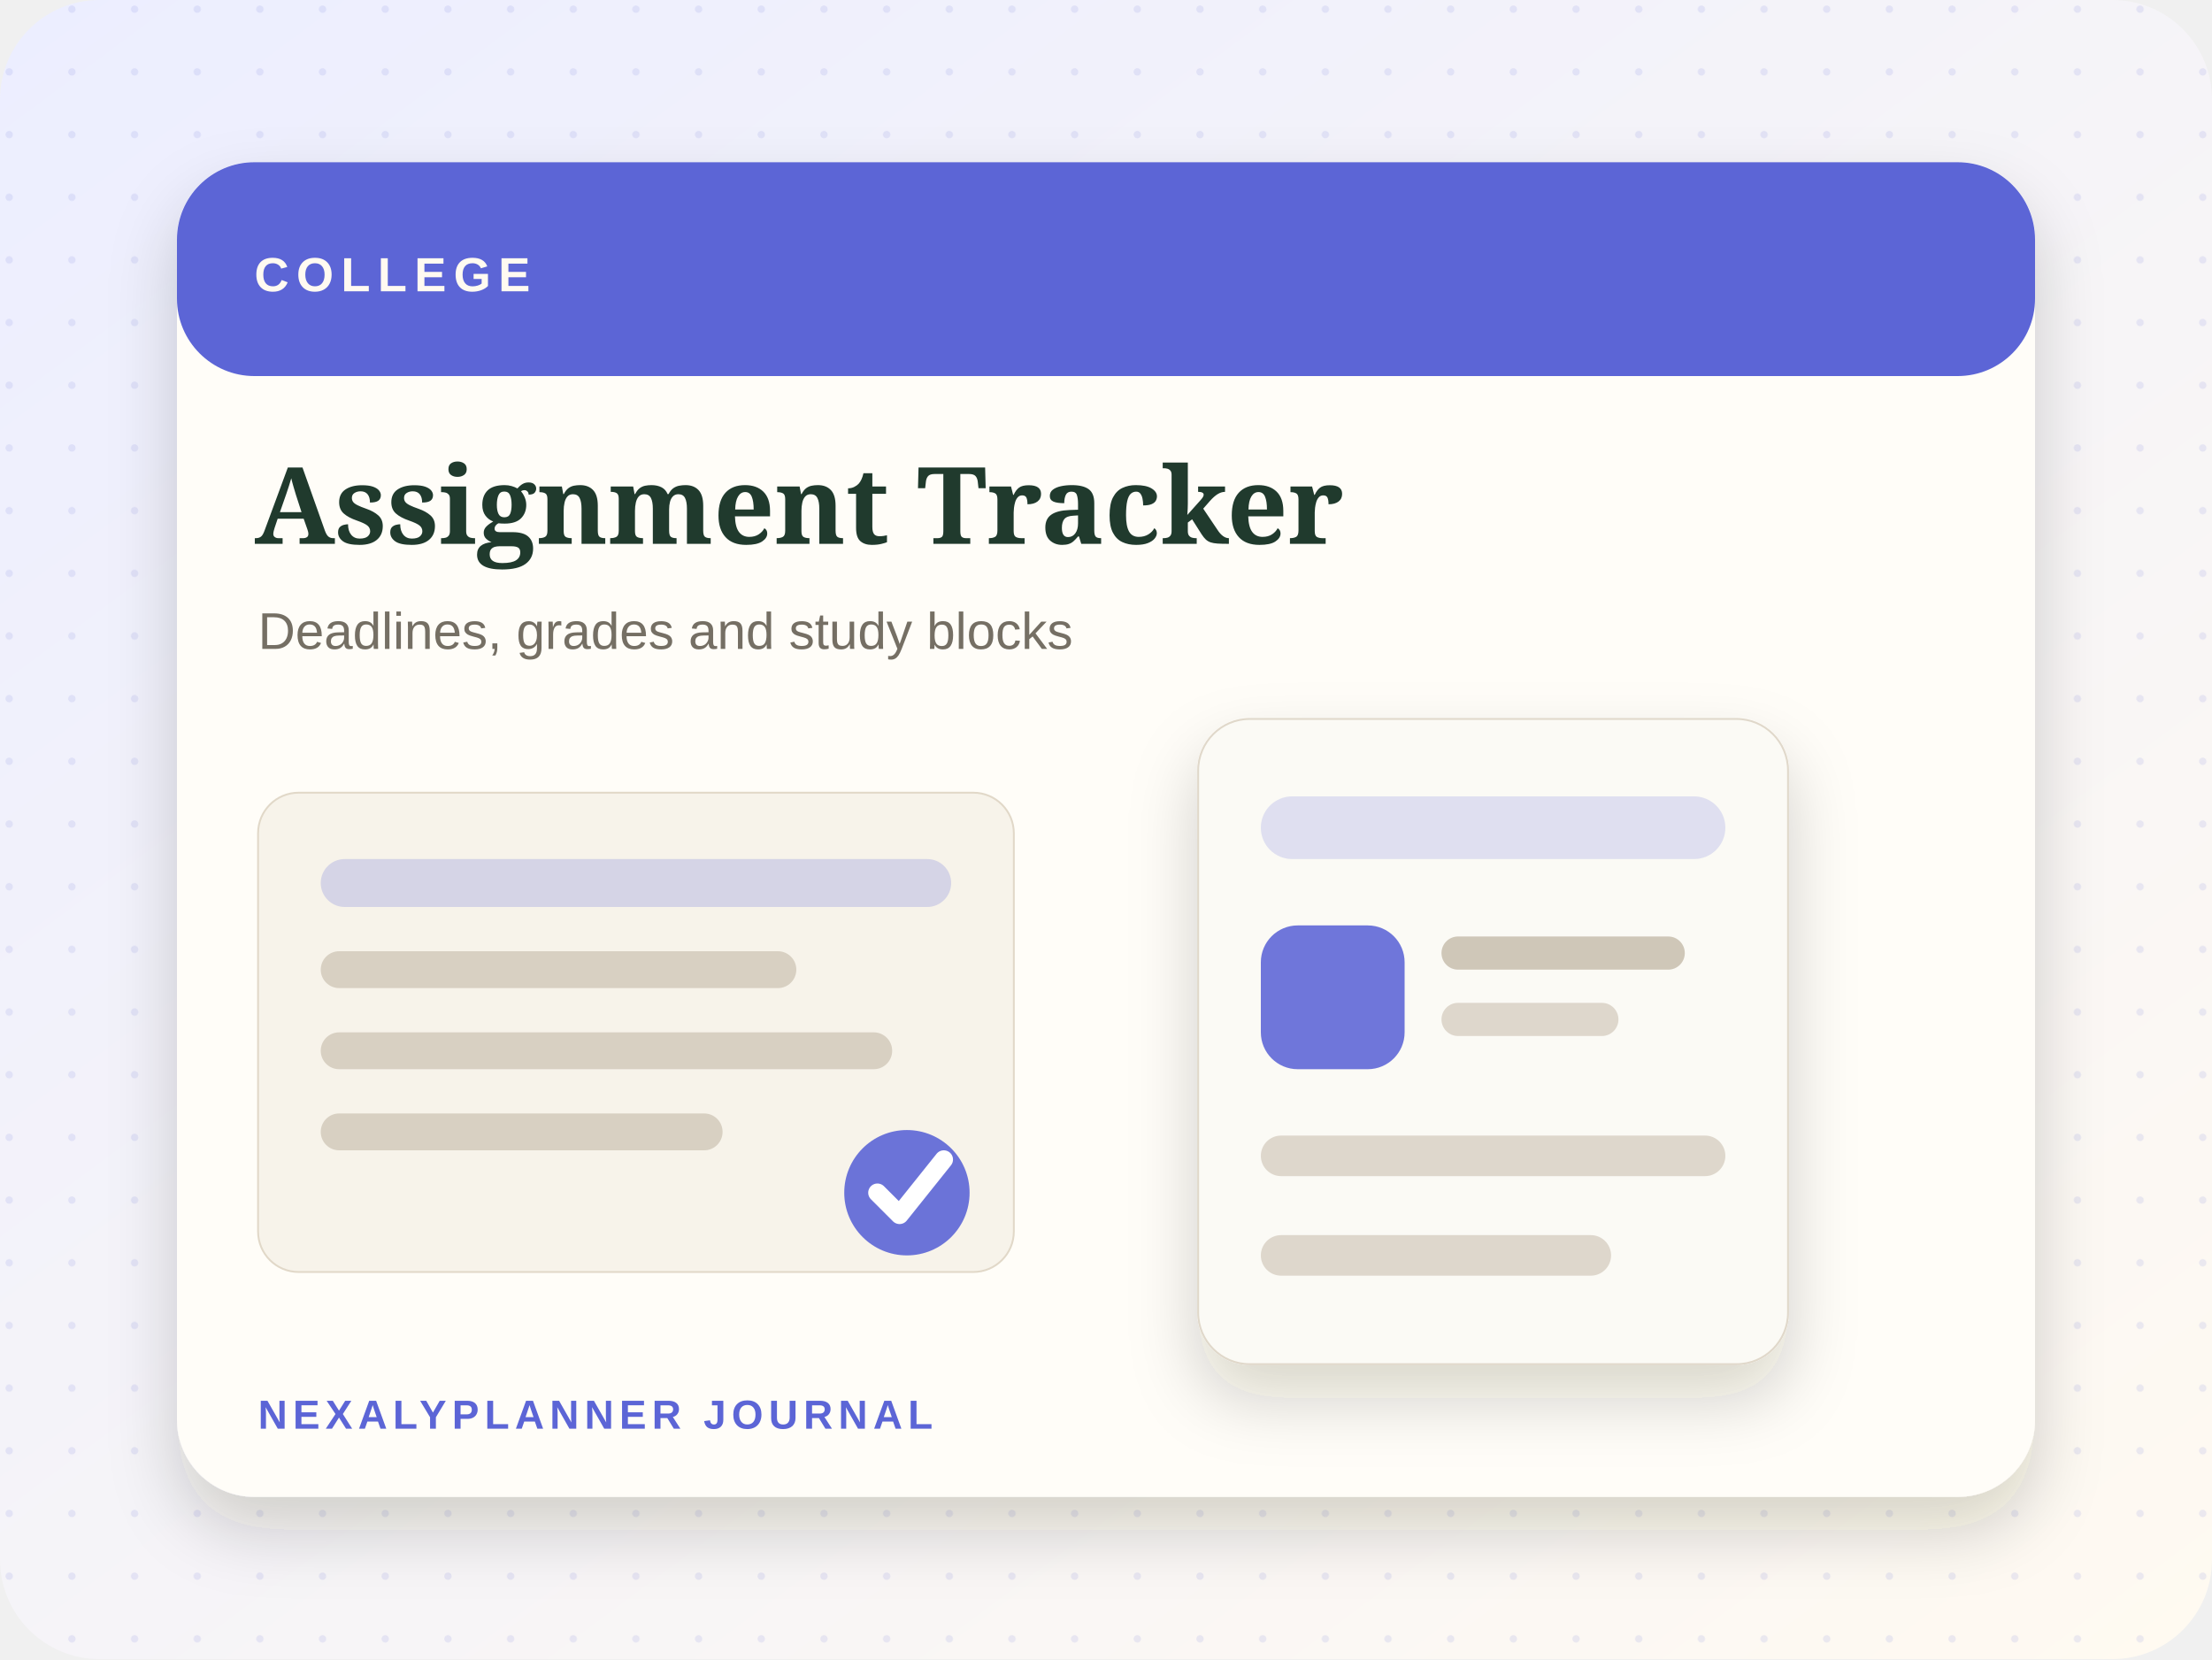
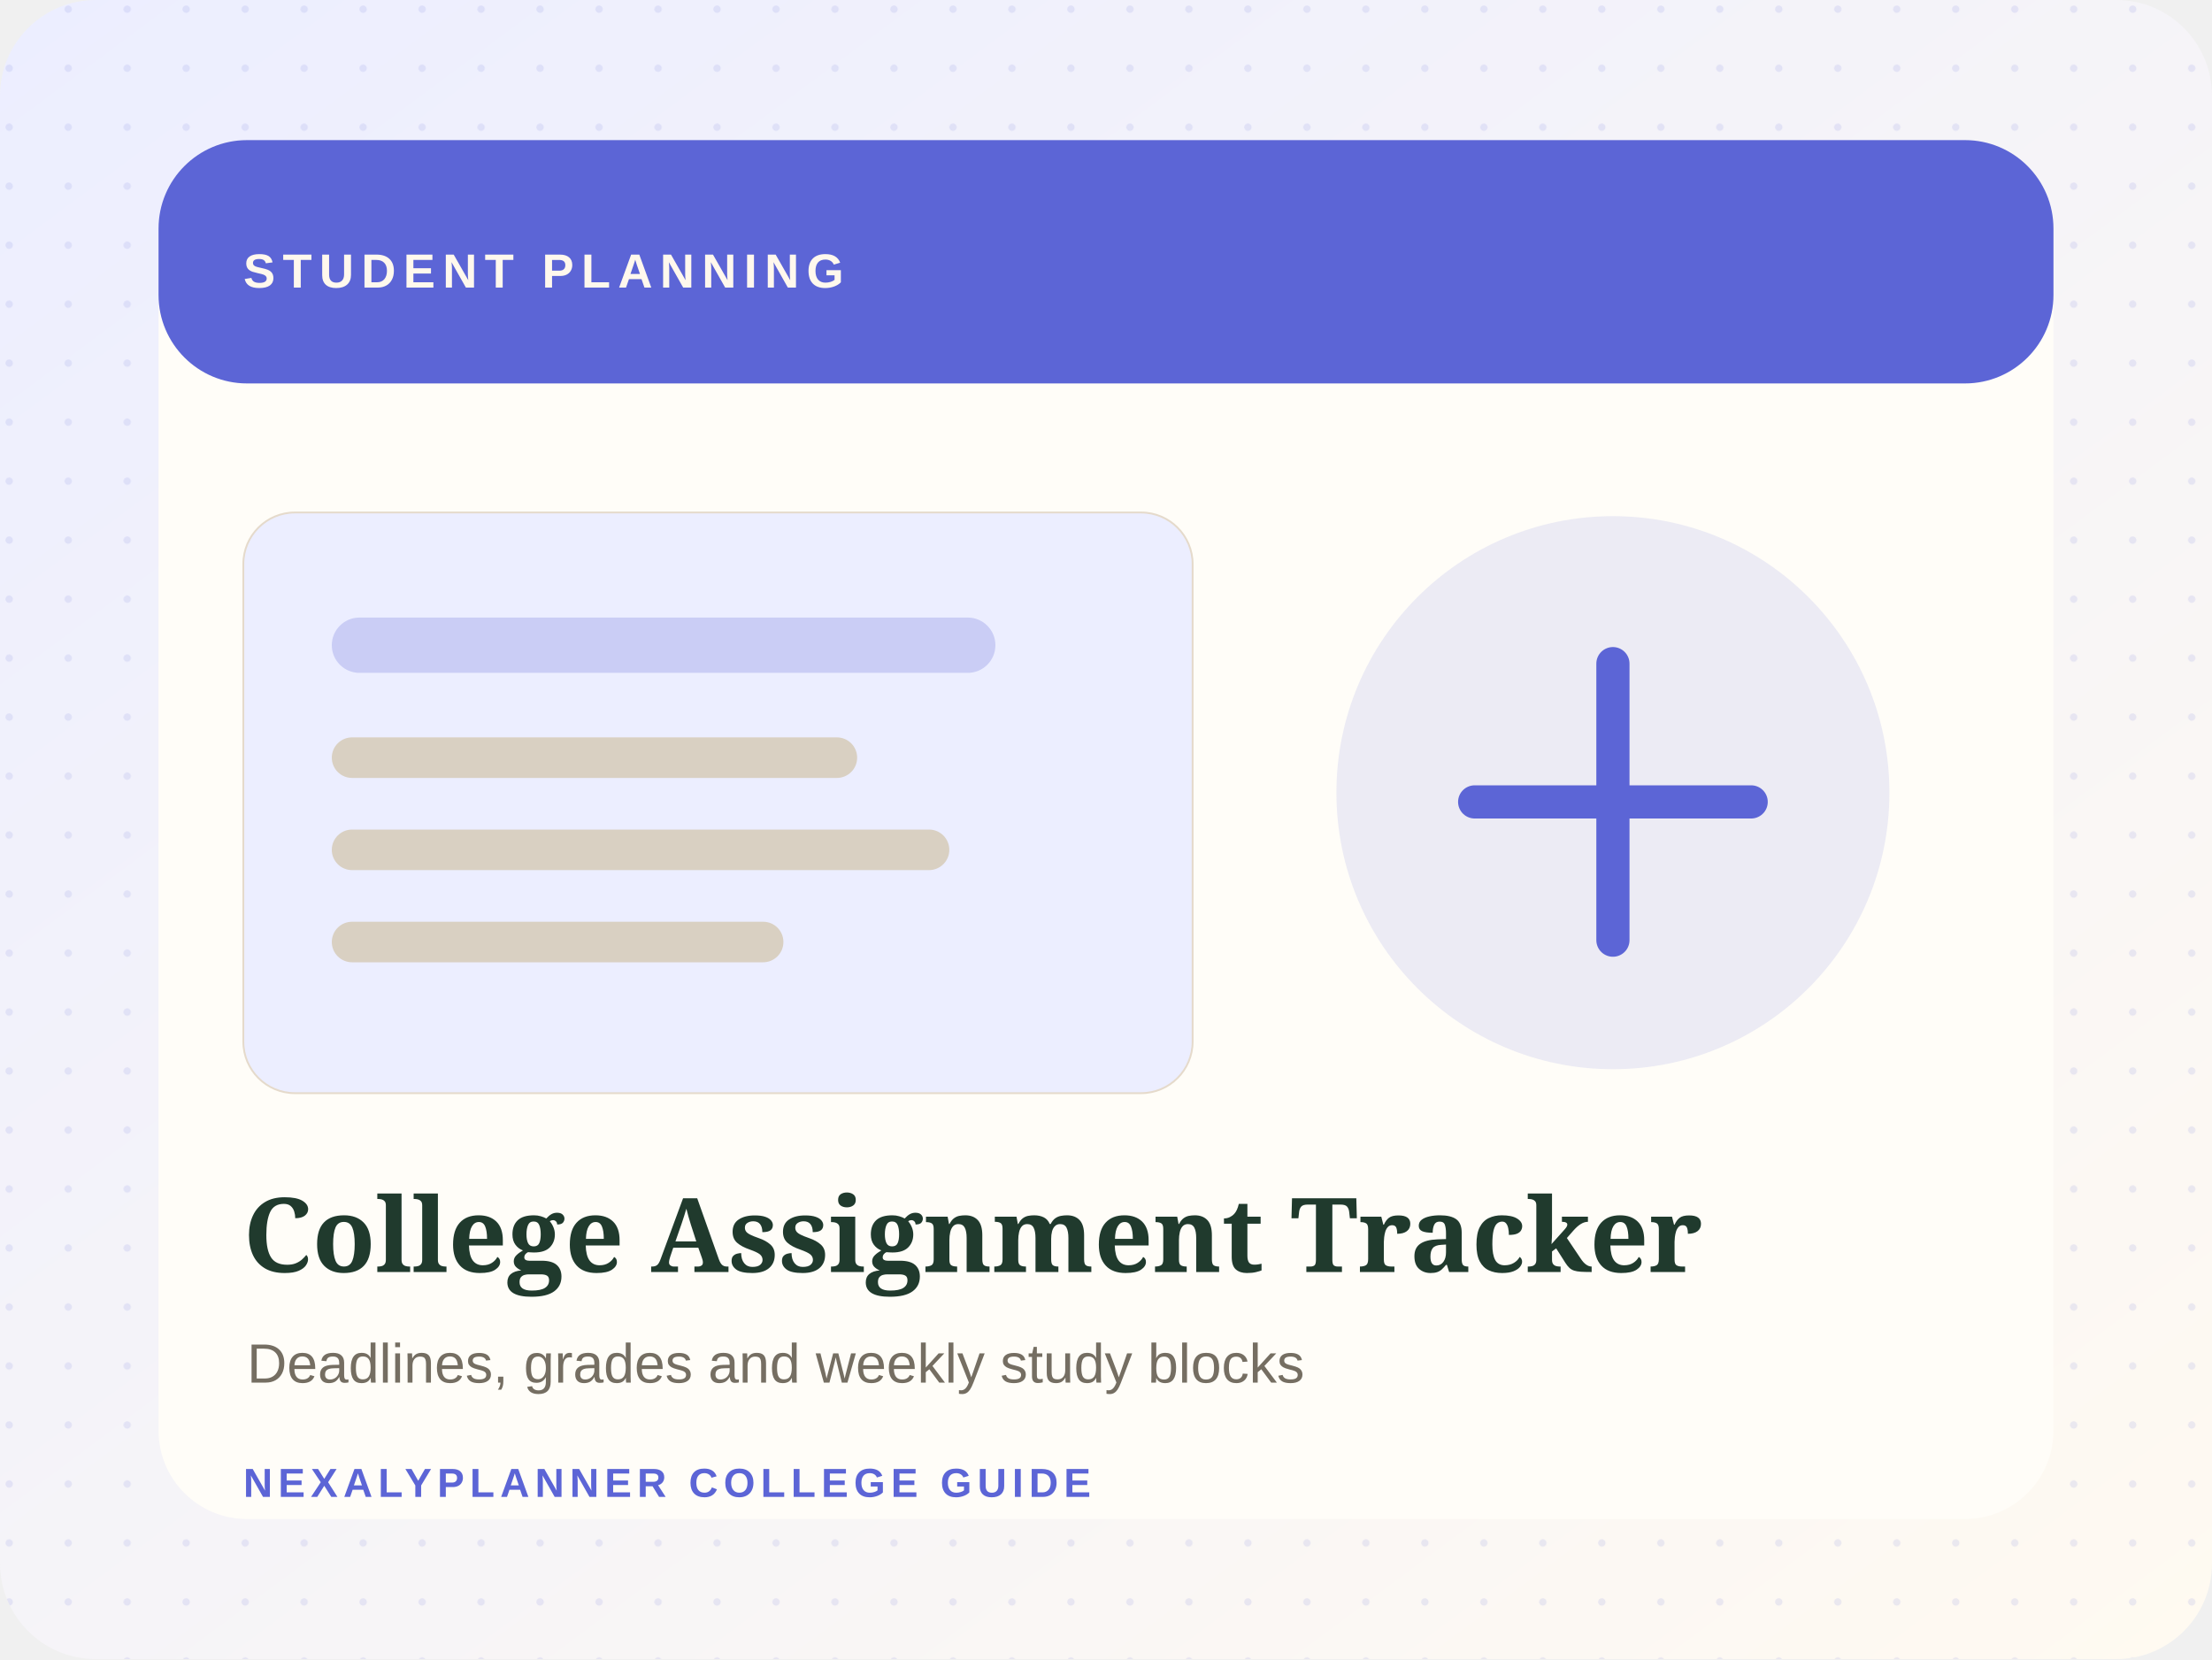
- <svg xmlns="http://www.w3.org/2000/svg" width="1200" height="900" viewBox="0 0 1200 900" role="img" aria-label="Assignment Tracker">
+ <svg xmlns="http://www.w3.org/2000/svg" width="1200" height="900" viewBox="0 0 1200 900" role="img" aria-label="College Assignment Tracker - Deadlines, grades and weekly study blocks">
  <defs>
    <linearGradient id="g" x1="0" y1="0" x2="1" y2="1">
      <stop offset="0" stop-color="#eceeff" />
      <stop offset="1" stop-color="#fffaf1" />
    </linearGradient>
-     <filter id="shadow" x="-20%" y="-20%" width="140%" height="140%">
-       <feDropShadow dx="0" dy="18" stdDeviation="18" flood-color="#2a1c13" flood-opacity=".18" />
-     </filter>
-     <pattern id="dots" width="34" height="34" patternUnits="userSpaceOnUse">
+     <pattern id="dots" width="32" height="32" patternUnits="userSpaceOnUse">
      <circle cx="5" cy="5" r="2" fill="#5c65d6" opacity=".12" />
    </pattern>
  </defs>
-   <rect width="1200" height="900" rx="54" fill="url(#g)" />
-   <rect width="1200" height="900" rx="54" fill="url(#dots)" />
-   <rect x="96" y="88" width="1008" height="724" rx="42" fill="#fffdf8" filter="url(#shadow)" />
-   <rect x="96" y="88" width="1008" height="116" rx="42" fill="#5c65d6" />
-   <text x="138" y="158" fill="#fffaf1" font-family="Arial, Helvetica, sans-serif" font-size="26" font-weight="700" letter-spacing="4">COLLEGE</text>
-   <text x="138" y="295" fill="#203a2d" font-family="Georgia, serif" font-size="58" font-weight="700">Assignment Tracker</text>
-   <text x="140" y="352" fill="#756f64" font-family="Arial, Helvetica, sans-serif" font-size="28">Deadlines, grades and study blocks</text>
-   <g transform="translate(140 430)">
-     <rect x="0" y="0" width="410" height="260" rx="22" fill="#f7f3ea" stroke="#e1d8c8" />
-     <rect x="34" y="36" width="342" height="26" rx="13" fill="#5c65d6" opacity=".22" />
-     <rect x="34" y="86" width="258" height="20" rx="10" fill="#d8d0c2" />
-     <rect x="34" y="130" width="310" height="20" rx="10" fill="#d8d0c2" />
-     <rect x="34" y="174" width="218" height="20" rx="10" fill="#d8d0c2" />
-     <circle cx="352" cy="217" r="34" fill="#5c65d6" opacity=".9" />
-     <path d="M336 217l12 12 24-30" fill="none" stroke="#fff" stroke-width="10" stroke-linecap="round" stroke-linejoin="round" />
-   </g>
-   <g transform="translate(650 390)">
-     <rect x="0" y="0" width="320" height="350" rx="28" fill="#fbfaf5" stroke="#e0d8ca" filter="url(#shadow)" />
-     <rect x="34" y="42" width="252" height="34" rx="17" fill="#5c65d6" opacity=".18" />
-     <rect x="34" y="112" width="78" height="78" rx="20" fill="#5c65d6" opacity=".88" />
-     <rect x="132" y="118" width="132" height="18" rx="9" fill="#cfc7b8" />
-     <rect x="132" y="154" width="96" height="18" rx="9" fill="#ded7cc" />
-     <rect x="34" y="226" width="252" height="22" rx="11" fill="#ded7cc" />
-     <rect x="34" y="280" width="190" height="22" rx="11" fill="#ded7cc" />
-   </g>
-   <text x="140" y="775" fill="#5c65d6" font-family="Arial, Helvetica, sans-serif" font-size="22" font-weight="700" letter-spacing="3">NEXALYPLANNER JOURNAL</text>
+   <rect width="1200" height="900" rx="52" fill="url(#g)" />
+   <rect width="1200" height="900" rx="52" fill="url(#dots)" />
+   <rect x="86" y="76" width="1028" height="748" rx="48" fill="#fffdf8" />
+   <rect x="86" y="76" width="1028" height="132" rx="48" fill="#5c65d6" />
+   <text x="132" y="156" fill="#fff8ed" font-family="Arial" font-size="26" font-weight="700" letter-spacing="4">STUDENT PLANNING</text>
+   <rect x="132" y="278" width="515" height="315" rx="28" fill="#eceeff" stroke="#e5dacb" />
+   <rect x="180" y="335" width="360" height="30" rx="15" fill="#5c65d6" opacity=".24" />
+   <rect x="180" y="400" width="285" height="22" rx="11" fill="#d9d0c2" />
+   <rect x="180" y="450" width="335" height="22" rx="11" fill="#d9d0c2" />
+   <rect x="180" y="500" width="245" height="22" rx="11" fill="#d9d0c2" />
+   <circle cx="875" cy="430" r="150" fill="#5c65d6" opacity=".12" />
+   <path d="M800 435h150M875 360v150" stroke="#5c65d6" stroke-width="18" stroke-linecap="round" />
+   <text x="132" y="690" fill="#203a2d" font-family="Georgia,serif" font-size="56" font-weight="700">College Assignment Tracker</text>
+   <text x="134" y="750" fill="#756e62" font-family="Arial" font-size="30">Deadlines, grades and weekly study blocks</text>
+   <text x="132" y="812" fill="#5c65d6" font-family="Arial" font-size="22" font-weight="700" letter-spacing="3">NEXALYPLANNER COLLEGE GUIDE</text>
</svg>
